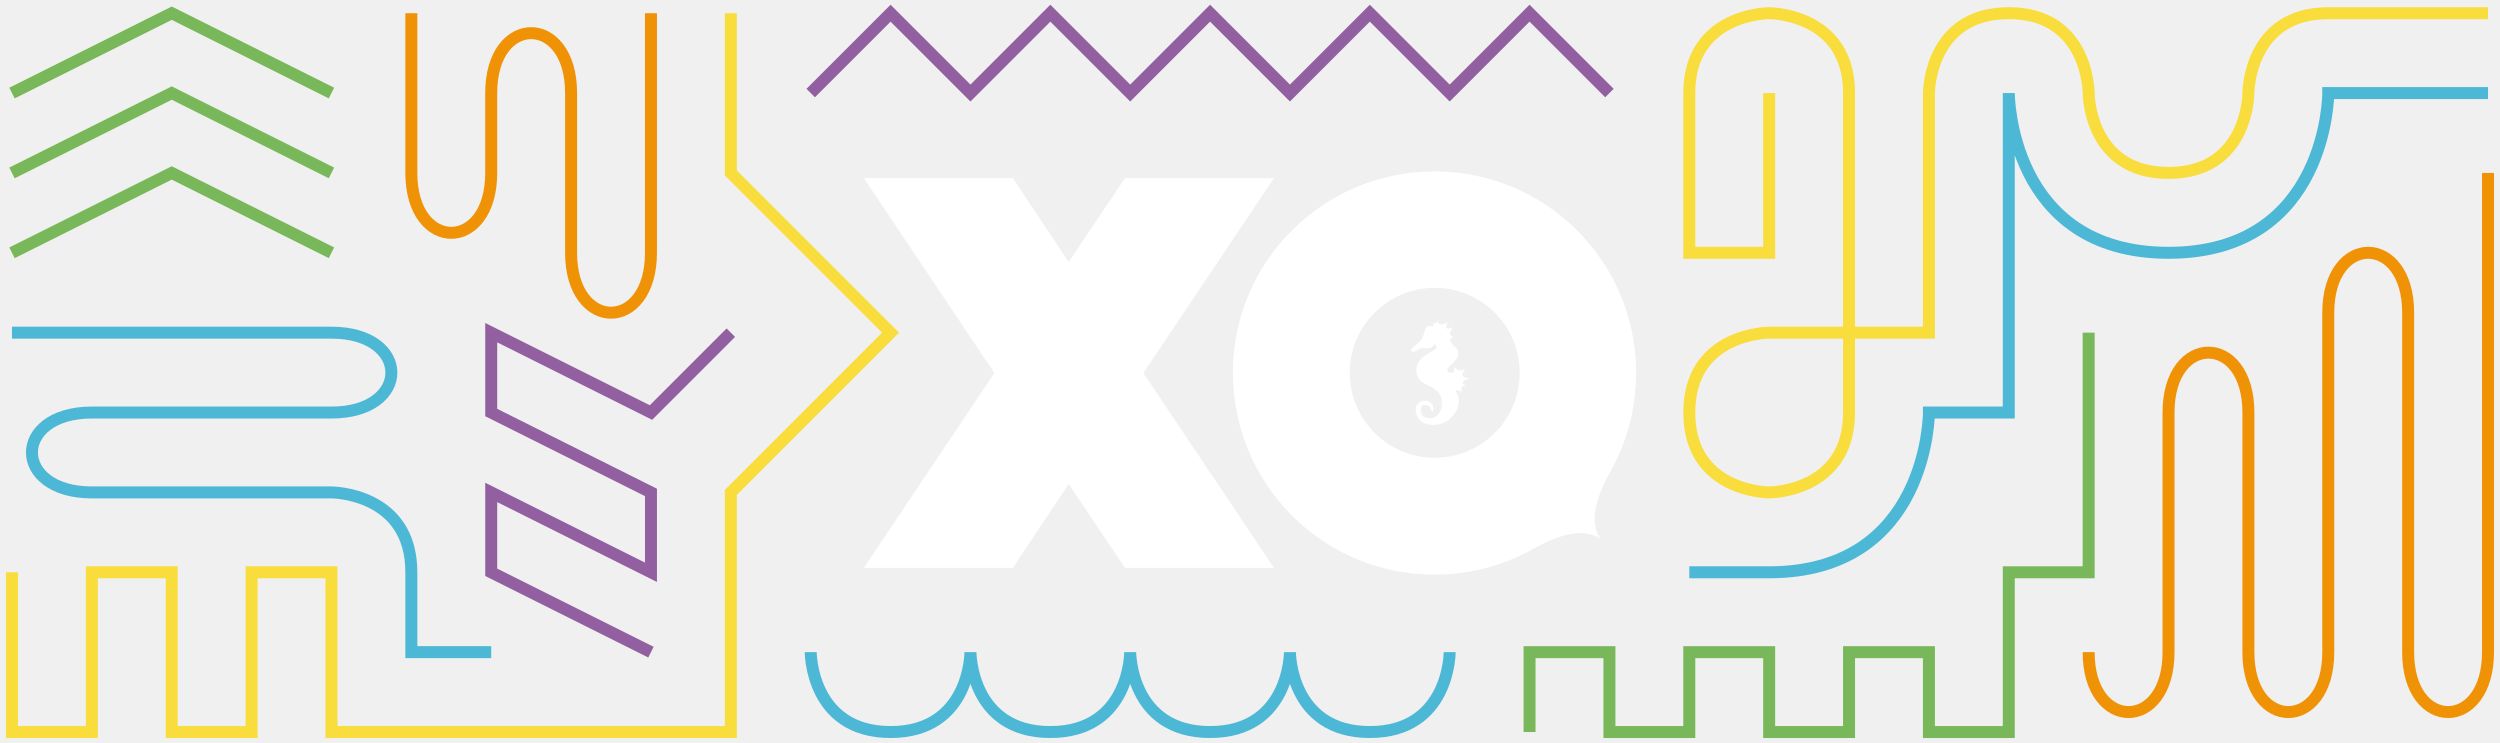
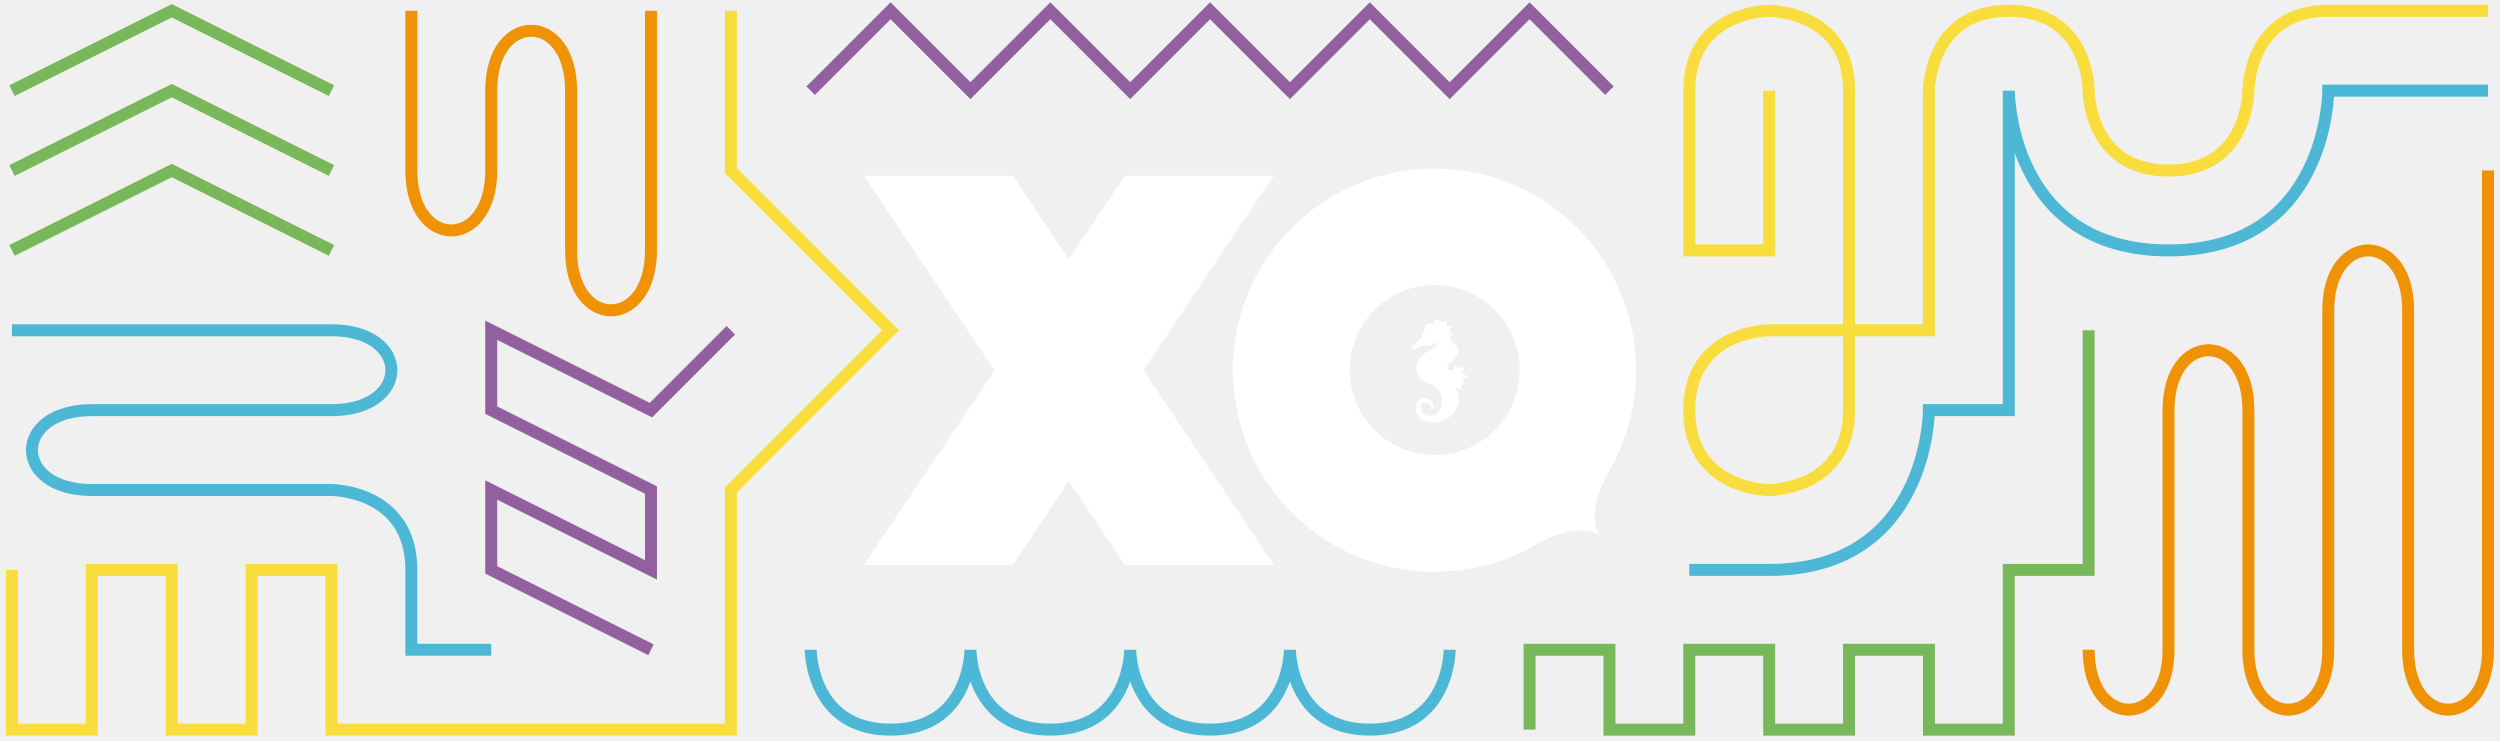
- <svg xmlns="http://www.w3.org/2000/svg" version="1.1" id="Layer_1" x="0px" y="0px" viewBox="0 0 626 186" enable-background="new 0 0 626 186" xml:space="preserve">
+ <svg xmlns="http://www.w3.org/2000/svg" version="1.1" id="Layer_1" x="0px" y="0px" viewBox="0 0 626 185.3" enable-background="new 0 0 626 185.3" xml:space="preserve">
  <g>
-     <path fill="#FFFFFF" d="M344.2,78.3c8.3-8.3,21.8-8.3,30.1,0c8.3,8.3,8.3,21.8,0,30.1c-8.3,8.3-21.8,8.3-30.1,0   C335.9,100.1,335.9,86.6,344.2,78.3 M323.5,129.1c16.6,16.6,41.9,19.2,61.2,7.9c0,0,0,0,0,0c6.5-3.5,12.1-4.7,16-2.1   c-2.6-4-1.4-9.5,2.1-16h0c11.3-19.4,8.7-44.6-7.9-61.2c-19.7-19.7-51.7-19.7-71.4,0C303.8,77.3,303.8,109.3,323.5,129.1" />
-     <path fill="#FFFFFF" d="M353.6,88c0.2,0.1,0.5,0.1,0.8,0c0.3-0.1,0.5-0.3,0.7-0.5c0.2-0.2,0.7-0.3,1.1-0.3c0.3,0,1.4,0,2-0.1   c0.6-0.1,1-1,1-1s0.4,0.4,0.4,0.6c0.1,0.2,0.2,0.6-0.4,0.9c-2.2,1.2-3,1.9-3,1.9s-1.1,1-1.4,2.1c-0.1,0.5-0.2,1-0.1,1.7   c0.1,0.7,0.3,1.4,1.2,2.2c0.4,0.4,2.3,1.3,2.3,1.3s1.7,0.9,2.2,1.8c1.2,1.6,0.4,3.9,0.4,3.9s-0.4,1.6-1.9,2.1   c-0.5,0.2-1.4,0.1-1.8,0c-0.5-0.2-1-0.4-1.2-1.1c-0.3-0.7-0.1-1.3-0.1-1.3s0.1-0.8,0.9-0.8c1.6-0.1,1.8,1.6,1.8,1.6h0.3   c0,0,0.2-0.5,0.1-1.1c-0.1-0.5-0.5-1.3-1.6-1.5c-0.3-0.1-0.8-0.1-1.4,0.1c-0.6,0.2-1,0.7-1.2,1.1c-0.2,0.5-0.3,1-0.1,1.8   c0.1,0.7,0.6,1.4,0.6,1.4s0.9,1.6,3.7,1.6c2.4,0,4-1.2,4.8-2.2c1-1.1,1.2-1.8,1.4-2.5c0.6-2.2-0.5-3.5-0.6-3.7   c-0.1-0.3,0.1-0.3,0.3-0.3c0.4,0,1.2,0.5,1.2,0.5s-0.1-0.4-0.1-0.9c0-0.7,0.8-0.7,1.4-0.6c0,0-0.6-0.2-0.9-0.6   c-0.6-0.9,1.6-1.3,1.6-1.3s-1.7-0.2-1.8-0.9c-0.1-0.4,0.1-0.6,0.3-0.9c0.2-0.3,0.4-0.6,0.4-0.6s-1.2,0.6-1.9,0.2   c-0.4-0.2-0.8-0.8-0.8-0.8s0.1,0.9-0.2,1.3c-0.2,0.2-0.6,0.2-0.6,0.2s-0.6,0.1-0.9-0.3c-0.1-0.2-0.2-0.4,0-0.7   c0.3-0.5,0.8-0.9,1.8-1.9c1.4-1.4,0.9-3-0.1-3.7c-0.9-0.8-1-1.3-1-1.3s-0.2-0.3,0-0.6c0.1-0.2,0.9-0.6,0.9-0.6s-0.9,0-1-0.4   c-0.2-0.6,0.7-1.9,0.7-1.9s-1,0.4-1.2,0.4c-1,0-0.1-1.7-0.1-1.7s-1,0.7-1.8,0.6c-0.7-0.1-0.8-1.2-0.8-1.2s0,0.8-0.3,0.9   c-0.2,0.1-0.9,0-0.9,0s0.6,0.7,0.2,0.8c-0.1,0.1-0.7-0.1-1-0.1c-0.1,0-0.3,0-0.7,0.3c-0.3,0.3-0.5,1.1-0.8,2.1   c-0.3,1-0.8,1.4-0.8,1.4s-0.8,0.8-1.1,1c-0.3,0.2-0.7,0.5-0.9,0.7c-0.2,0.2-0.2,0.5-0.2,0.7C353.3,87.9,353.4,88,353.6,88" />
-     <polygon fill="#FFFFFF" points="253.6,142.2 267.6,121.2 281.7,142.2 319,142.2 286.3,93.4 319,44.6 281.7,44.6 267.6,65.6    253.6,44.6 216.3,44.6 249,93.4 216.3,142.2 253.6,142.2  " />
+     <path fill="#FFFFFF" d="M344.2,77.6c8.3-8.3,21.8-8.3,30.1,0c8.3,8.3,8.3,21.8,0,30.1c-8.3,8.3-21.8,8.3-30.1,0   C335.9,99.4,335.9,85.9,344.2,77.6 M323.5,128.4c16.6,16.6,41.9,19.2,61.2,7.9c0,0,0,0,0,0c6.5-3.5,12.1-4.7,16-2.1   c-2.6-4-1.4-9.5,2.1-16h0c11.3-19.4,8.7-44.6-7.9-61.2c-19.7-19.7-51.7-19.7-71.4,0C303.8,76.7,303.8,108.7,323.5,128.4" />
+     <path fill="#FFFFFF" d="M353.6,87.4c0.2,0.1,0.5,0.1,0.8,0c0.3-0.1,0.5-0.3,0.7-0.5c0.2-0.2,0.7-0.3,1.1-0.3c0.3,0,1.4,0,2-0.1   c0.6-0.1,1-1,1-1s0.4,0.4,0.4,0.6c0.1,0.2,0.2,0.6-0.4,0.9c-2.2,1.2-3,1.9-3,1.9s-1.1,1-1.4,2.1c-0.1,0.5-0.2,1-0.1,1.7   c0.1,0.7,0.3,1.4,1.2,2.2c0.4,0.4,2.3,1.3,2.3,1.3s1.7,0.9,2.2,1.8c1.2,1.6,0.4,3.9,0.4,3.9s-0.4,1.6-1.9,2.1   c-0.5,0.2-1.4,0.1-1.8,0c-0.5-0.2-1-0.4-1.2-1.1c-0.3-0.7-0.1-1.3-0.1-1.3s0.1-0.8,0.9-0.8c1.6-0.1,1.8,1.6,1.8,1.6h0.3   c0,0,0.2-0.5,0.1-1.1c-0.1-0.5-0.5-1.3-1.6-1.5c-0.3-0.1-0.8-0.1-1.4,0.1c-0.6,0.2-1,0.7-1.2,1.1c-0.2,0.5-0.3,1-0.1,1.8   c0.1,0.7,0.6,1.4,0.6,1.4s0.9,1.6,3.7,1.6c2.4,0,4-1.2,4.8-2.2c1-1.1,1.2-1.8,1.4-2.5c0.6-2.2-0.5-3.5-0.6-3.7   c-0.1-0.3,0.1-0.3,0.3-0.3c0.4,0,1.2,0.5,1.2,0.5s-0.1-0.4-0.1-0.9c0-0.7,0.8-0.7,1.4-0.6c0,0-0.6-0.2-0.9-0.6   c-0.6-0.9,1.6-1.3,1.6-1.3s-1.7-0.2-1.8-0.9c-0.1-0.4,0.1-0.6,0.3-0.9c0.2-0.3,0.4-0.6,0.4-0.6s-1.2,0.6-1.9,0.2   c-0.4-0.2-0.8-0.8-0.8-0.8s0.1,0.9-0.2,1.3c-0.2,0.2-0.6,0.2-0.6,0.2s-0.6,0.1-0.9-0.3c-0.1-0.2-0.2-0.4,0-0.7   c0.3-0.5,0.8-0.9,1.8-1.9c1.4-1.4,0.9-3-0.1-3.7c-0.9-0.8-1-1.3-1-1.3s-0.2-0.3,0-0.6c0.1-0.2,0.9-0.6,0.9-0.6s-0.9,0-1-0.4   c-0.2-0.6,0.7-1.9,0.7-1.9s-1,0.4-1.2,0.4c-1,0-0.1-1.7-0.1-1.7s-1,0.7-1.8,0.6c-0.7-0.1-0.8-1.2-0.8-1.2s0,0.8-0.3,0.9   c-0.2,0.1-0.9,0-0.9,0s0.6,0.7,0.2,0.8c-0.1,0.1-0.7-0.1-1-0.1c-0.1,0-0.3,0-0.7,0.3c-0.3,0.3-0.5,1.1-0.8,2.1   c-0.3,1-0.8,1.4-0.8,1.4s-0.8,0.8-1.1,1c-0.3,0.2-0.7,0.5-0.9,0.7c-0.2,0.2-0.2,0.5-0.2,0.7C353.3,87.3,353.4,87.3,353.6,87.4" />
+     <polygon fill="#FFFFFF" points="253.6,141.5 267.6,120.5 281.7,141.5 319,141.5 286.3,92.7 319,44 281.7,44 267.6,64.9 253.6,44    216.3,44 249,92.7 216.3,141.5 253.6,141.5  " />
  </g>
-   <path fill="none" stroke="#F8DD3D" stroke-width="3" d="M623,3.3h-40c-20,0-20,20-20,20s0,20-20,20s-20-20-20-20s0-20-20-20  s-20,20-20,20v60h-40c0,0-20,0-20,20s20,20,20,20s20,0,20-20s0-20,0-40s0-20,0-40s-20-20-20-20s-20,0-20,20s0,40,0,40h20v-40" />
-   <polyline fill="none" stroke="#9260A0" stroke-width="3" points="403,23.3 383,3.3 363,23.3 343,3.3 323,23.3 303,3.3 283,23.3   263,3.3 243,23.3 223,3.3 203,23.3 " />
-   <path fill="none" stroke="#F8DD3D" stroke-width="3" d="M183,3.3v40l40,40l-40,40v60H83v-40H63v40c0,0-16.3,0-20,0v-40H23l0,40  c0,0-20,0-20,0l0-40" />
-   <polyline fill="none" stroke="#79B85A" stroke-width="3" points="3,63.3 43,43.3 83,63.3 " />
-   <polyline fill="none" stroke="#79B85A" stroke-width="3" points="3,43.3 43,23.3 83,43.3 " />
-   <polyline fill="none" stroke="#79B85A" stroke-width="3" points="3,23.3 43,3.3 83,23.3 " />
-   <polyline fill="none" stroke="#9260A0" stroke-width="3" points="163,163.3 123,143.3 123,123.3 163,143.3 163,123.3 123,103.3   123,83.3 163,103.3 183,83.3 " />
-   <path fill="none" stroke="#4CB8D6" stroke-width="3" d="M623,23.3h-40c0,0,0,40-40,40s-40-40-40-40v40v40h-20c0,0,0,40-40,40h-20" />
-   <path fill="none" stroke="#4CB8D6" stroke-width="3" d="M203,163.3c0,0,0,20,20,20s20-20,20-20s0,20,20,20s20-20,20-20s0,20,20,20  s20-20,20-20s0,20,20,20s20-20,20-20" />
-   <path fill="none" stroke="#F09205" stroke-width="3" d="M523,163.3c0,20,20,20,20,0s0-40,0-60s20-20,20,0c0,0,0,40,0,60s20,20,20,0  s0-65,0-85s20-20,20,0s0,65,0,85s20,20,20,0s0-120,0-120" />
-   <path fill="none" stroke="#4CB8D6" stroke-width="3" d="M3,83.3c0,0,60,0,80,0s20,20,0,20s-40,0-60,0s-20,20,0,20s60,0,60,0  s20,0,20,20s0,20,0,20h20" />
-   <path fill="none" stroke="#F09205" stroke-width="3" d="M103,3.3c0,0,0,20,0,40s20,20,20,0s0,0,0-20s20-20,20,0s0,20,0,40  s20,20,20,0s0-60,0-60" />
-   <polyline fill="none" stroke="#79B85A" stroke-width="3" points="383,183.3 383,163.3 403,163.3 403,183.3 423,183.3 423,163.3   443,163.3 443,183.3 463,183.3 463,163.3 483,163.3 483,183.3 503,183.3 503,143.3 523,143.3 523,83.3 " />
+   <path fill="none" stroke="#F8DD3D" stroke-width="3" d="M623,2.7h-40c-20,0-20,20-20,20s0,20-20,20s-20-20-20-20s0-20-20-20  s-20,20-20,20v60h-40c0,0-20,0-20,20s20,20,20,20s20,0,20-20s0-20,0-40s0-20,0-40c0-7.5-2.8-12.2-6.3-15.1  C450.8,2.7,443,2.7,443,2.7s-20,0-20,20s0,40,0,40h20v-40" />
+   <polyline fill="none" stroke="#9260A0" stroke-width="3" points="403,22.7 383,2.7 363,22.7 343,2.7 323,22.7 303,2.7 283,22.7   263,2.7 243,22.7 223,2.7 203,22.7 " />
+   <path fill="none" stroke="#F8DD3D" stroke-width="3" d="M183,2.7v40l40,40l-40,40v60H83v-40H63v40c0,0-16.3,0-20,0v-40H23l0,40  c0,0-20,0-20,0l0-40" />
+   <polyline fill="none" stroke="#79B85A" stroke-width="3" points="3,62.7 43,42.7 83,62.7 " />
+   <polyline fill="none" stroke="#79B85A" stroke-width="3" points="3,42.7 43,22.7 83,42.7 " />
+   <polyline fill="none" stroke="#79B85A" stroke-width="3" points="3,22.7 43,2.7 83,22.7 " />
+   <polyline fill="none" stroke="#9260A0" stroke-width="3" points="163,162.7 123,142.7 123,122.7 163,142.7 163,122.7 123,102.7   123,82.7 163,102.7 183,82.7 " />
+   <path fill="none" stroke="#4CB8D6" stroke-width="3" d="M623,22.7h-40c0,0,0,40-40,40s-40-40-40-40v40v40h-20c0,0,0,40-40,40h-20" />
+   <path fill="none" stroke="#4CB8D6" stroke-width="3" d="M203,162.7c0,0,0,20,20,20s20-20,20-20s0,20,20,20s20-20,20-20s0,20,20,20  s20-20,20-20s0,20,20,20s20-20,20-20" />
+   <path fill="none" stroke="#F09205" stroke-width="3" d="M523,162.7c0,10,5,15,10,15c5,0,10-5,10-15c0-20,0-40,0-60  c0-9.8,4.8-14.8,9.7-15c5.1-0.2,10.3,4.8,10.3,15c0,0,0,40,0,60c0,10,5,15,10,15c5,0,10-5,10-15c0-20,0-65,0-85c0-10,5-15,10-15  c5,0,10,5,10,15c0,20,0,65,0,85c0,10,5,15,10,15c5,0,10-5,10-15c0-20,0-120,0-120" />
+   <path fill="none" stroke="#4CB8D6" stroke-width="3" d="M3,82.7c0,0,60,0,80,0c10,0,15,5,15,10c0,5-5,10-15,10c-20,0-40,0-60,0  c-10,0-15,5-15,10c0,5,5,10,15,10c20,0,60,0,60,0s20,0,20,20s0,20,0,20h20" />
+   <path fill="none" stroke="#F09205" stroke-width="3" d="M103,2.7c0,0,0,20,0,40c0,10,5,15,10,15c5,0,10-5,10-15c0-20,0,0,0-20  c0-10,5-15,10-15c5,0,10,5,10,15c0,20,0,20,0,40c0,10,5,15,10,15c5,0,10-5,10-15c0-20,0-60,0-60" />
+   <polyline fill="none" stroke="#79B85A" stroke-width="3" points="383,182.7 383,162.7 403,162.7 403,182.7 423,182.7 423,162.7   443,162.7 443,182.7 463,182.7 463,162.7 483,162.7 483,182.7 503,182.7 503,142.7 523,142.7 523,82.7 " />
</svg>
